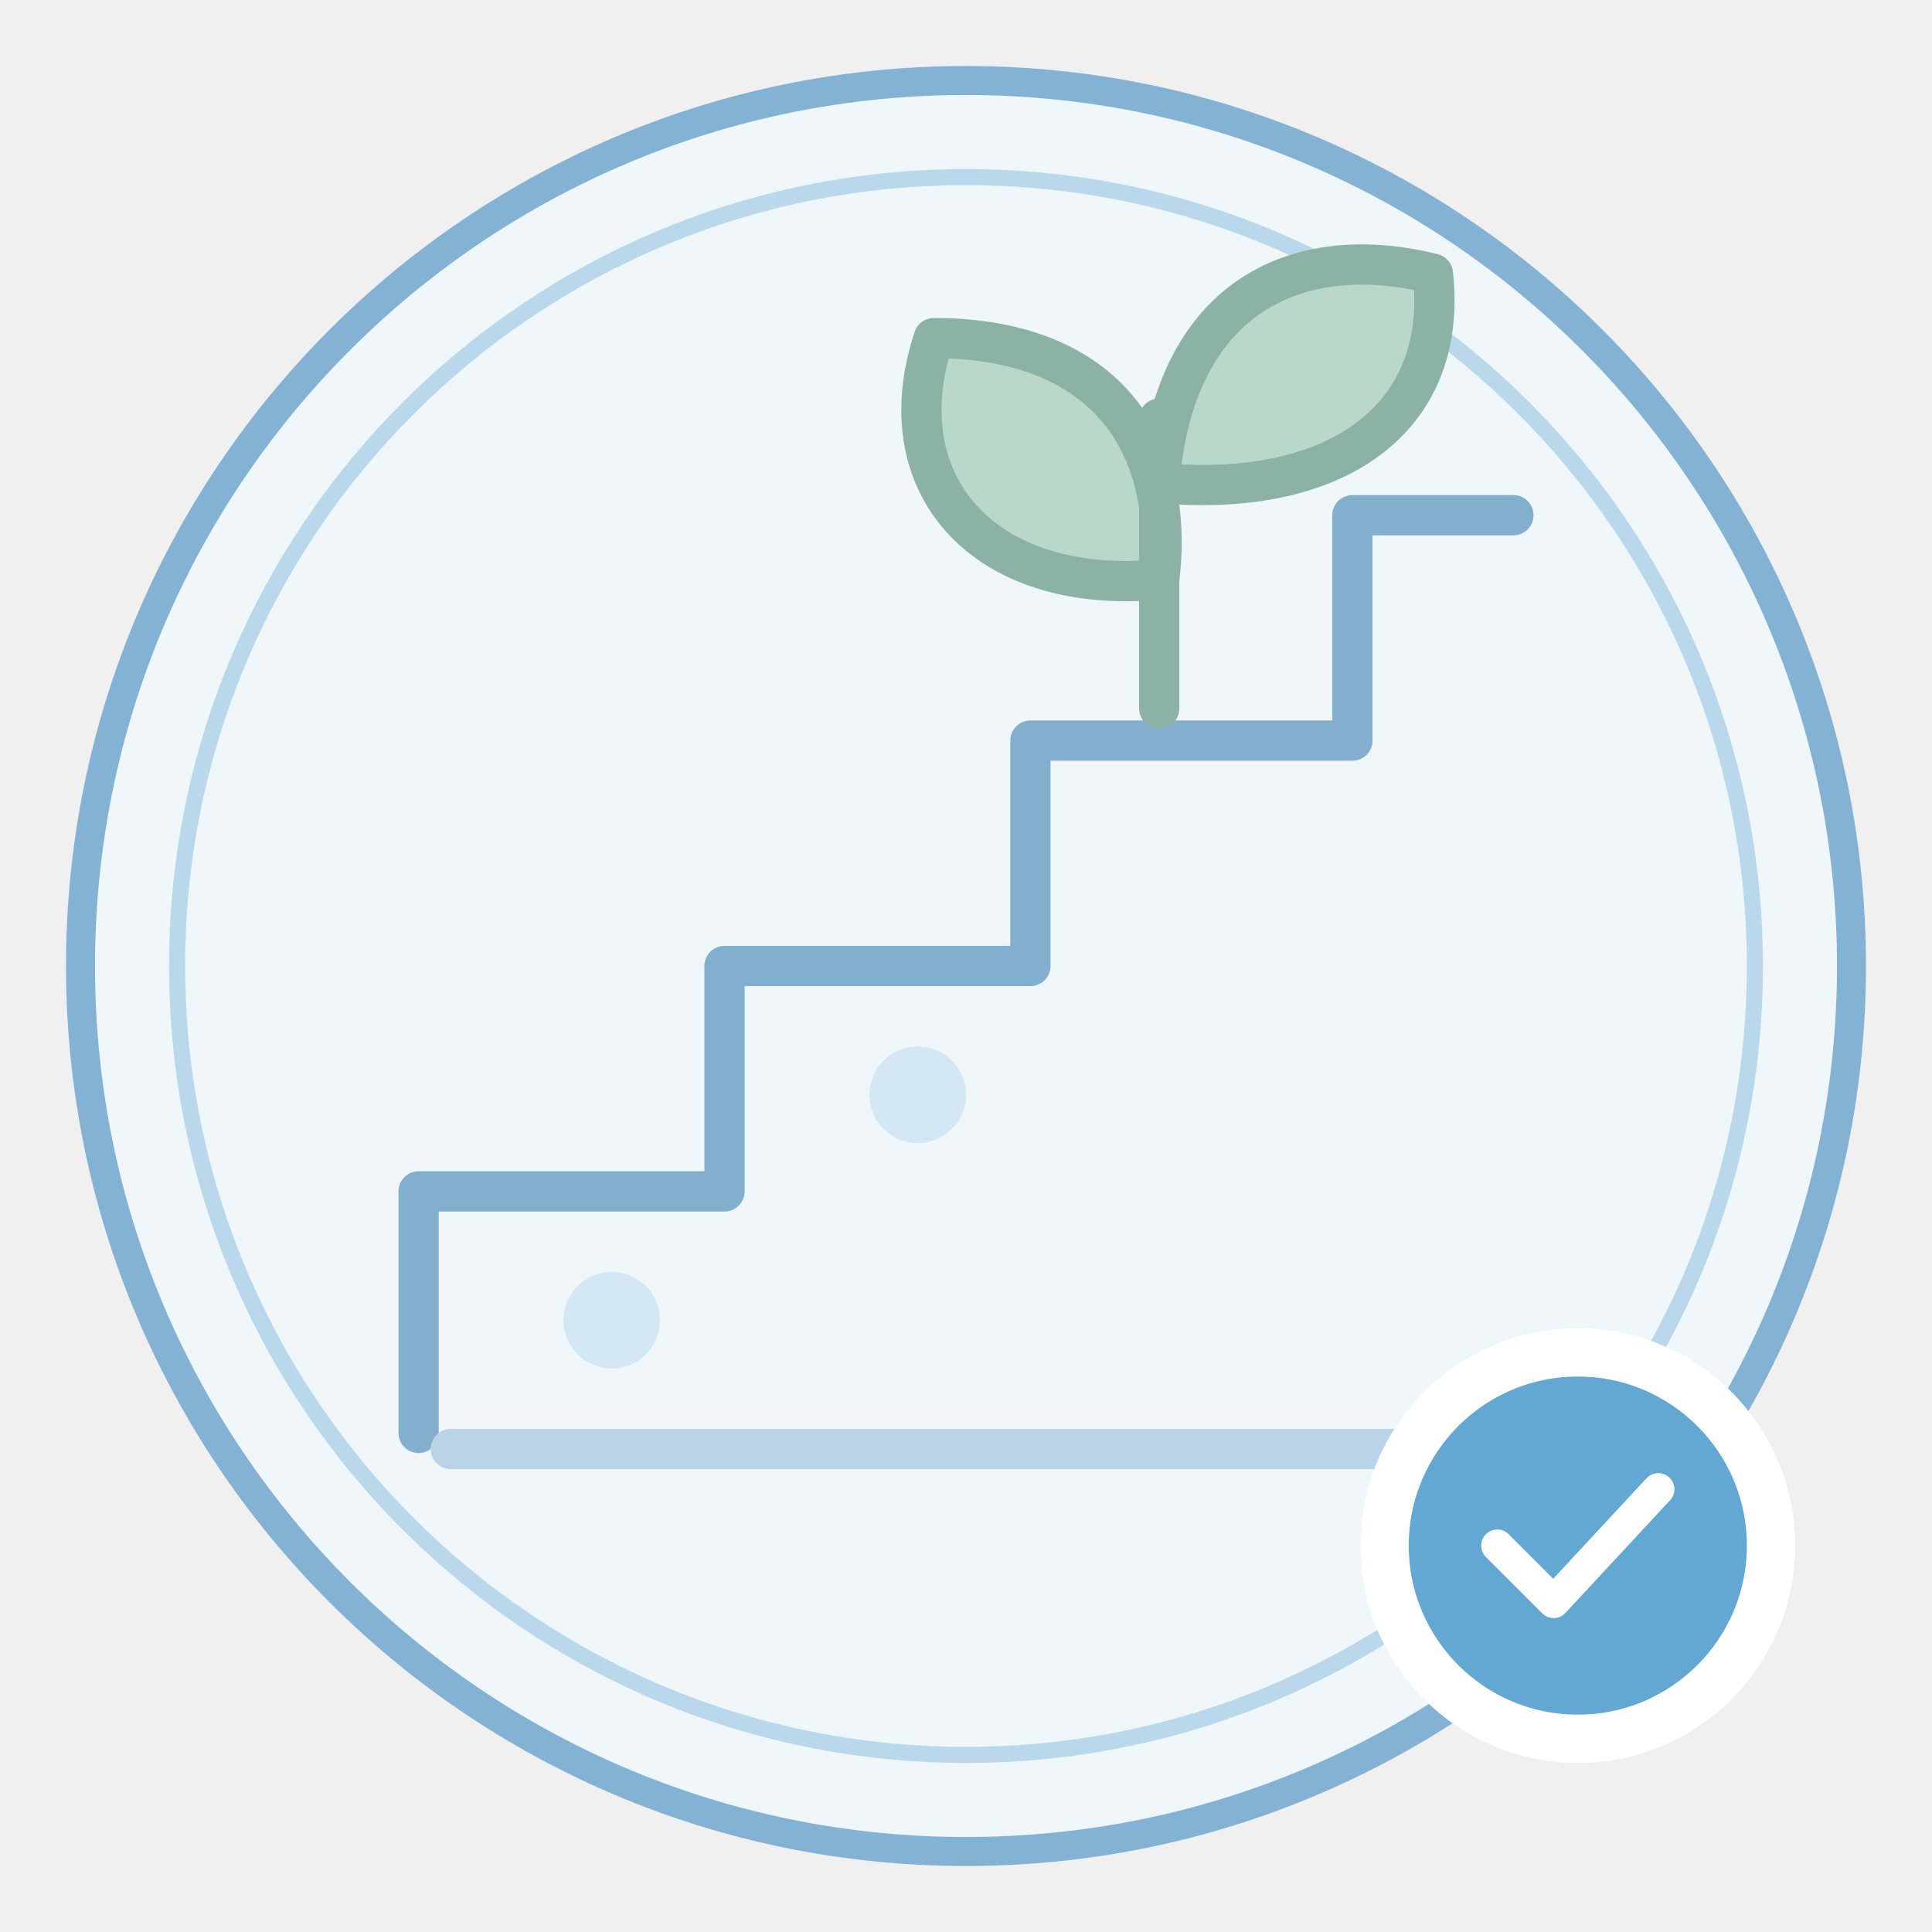
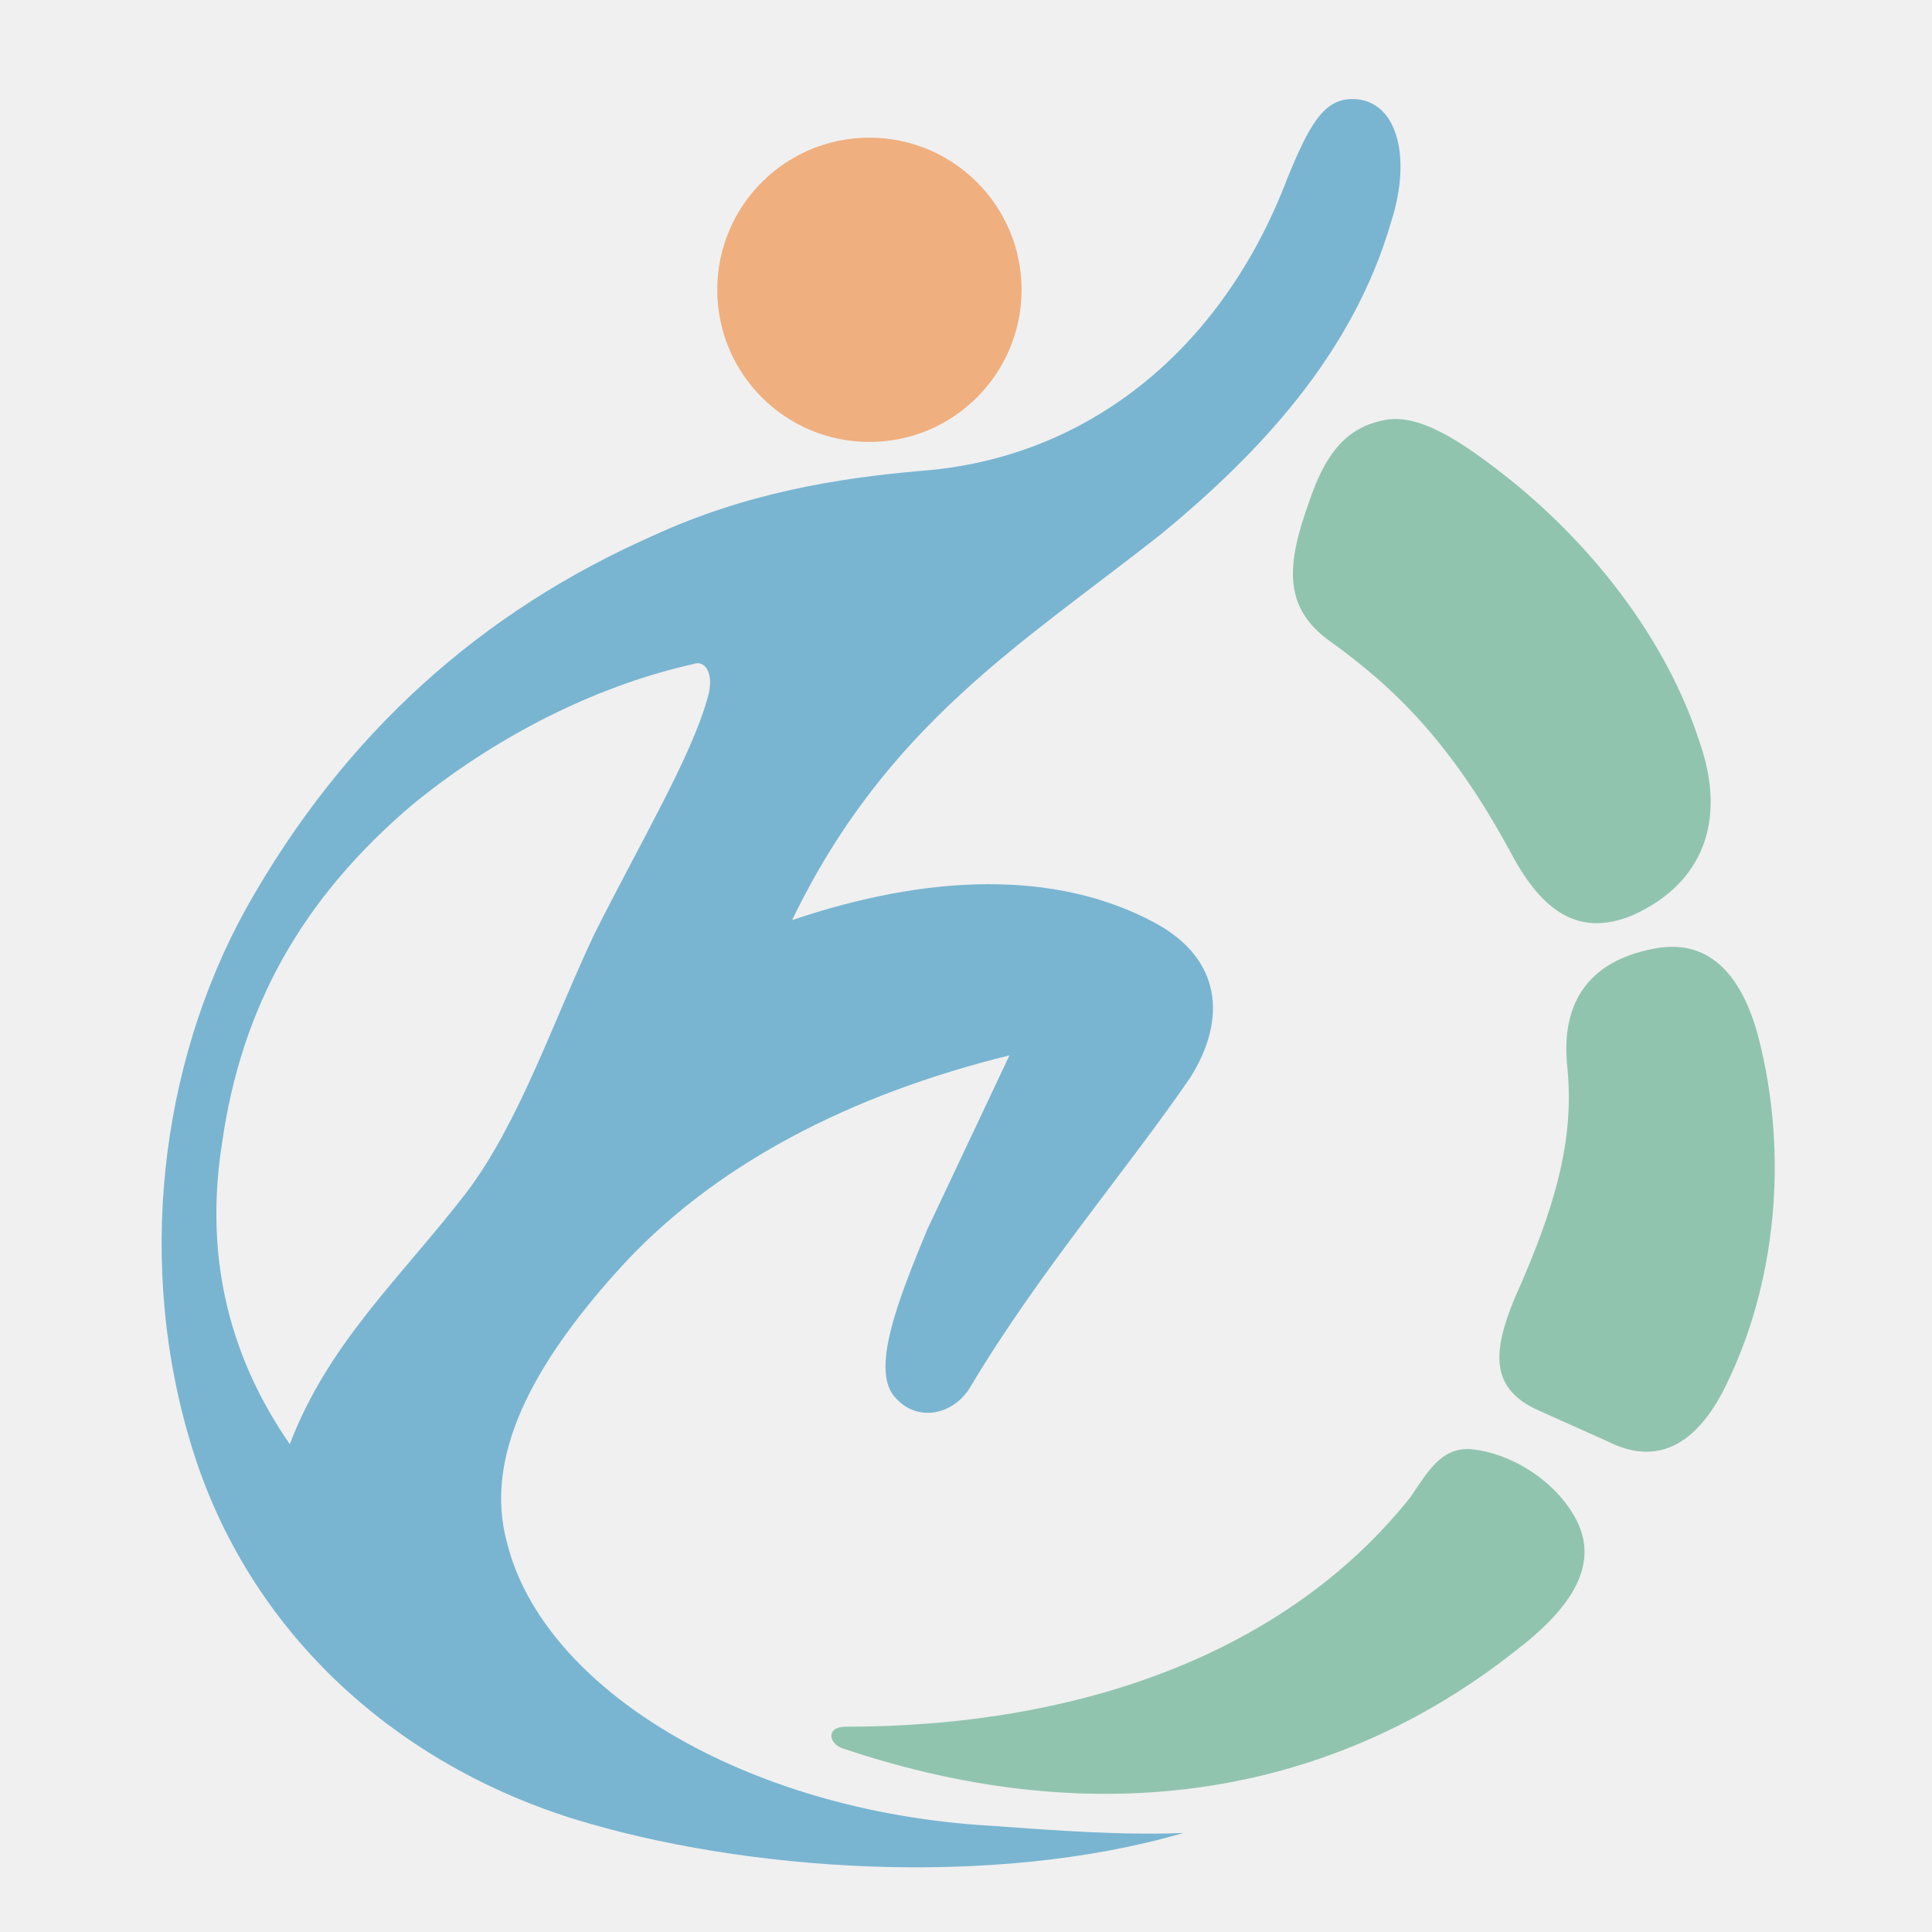
- <svg xmlns="http://www.w3.org/2000/svg" viewBox="0 0 120 120" fill="none">
-   <circle cx="60" cy="60" r="55" fill="#f0f7fb" stroke="#84b2d4" stroke-width="1.8" />
-   <circle cx="60" cy="60" r="49" stroke="#bad8eb" stroke-width="1" />
-   <g stroke="#739abc" stroke-width="2.5" stroke-linecap="round" stroke-linejoin="round">
-     <path d="M26 89V74h19V60h19V46h20V32h10" stroke="#83afce" />
-     <path d="M28 90h60" stroke="#bad3e6" />
-     <path d="M72 44V26m0 10c-11 1-17-6-14-15 11 0 15 7 14 15Zm0-6c1-12 9-15 17-13 1 9-6 14-17 13Z" fill="#bad7cc" stroke="#8cb2a5" />
-     <circle cx="38" cy="82" r="3" fill="#d3e7f4" stroke="none" />
-     <circle cx="57" cy="68" r="3" fill="#d3e7f4" stroke="none" />
-   </g>
-   <circle cx="98" cy="96" r="12" fill="#63a8d2" stroke="#fff" stroke-width="3" />
-   <path d="m93 96 3.5 3.5 6.5-7" stroke="#fff" stroke-width="2" stroke-linecap="round" stroke-linejoin="round" />
+ <svg xmlns="http://www.w3.org/2000/svg" viewBox="240 210 800 800" fill="none">
+   <circle cx="600" cy="330" r="63" fill="#efaf7f" />
+   <path fill="#79b5d1" fill-rule="evenodd" d="M800 251C818 251 825 274 816 302C800 357 761 398 721 431C664 476 607 510 568 591C624 572 677 570 718 592C746 607 748 632 733 656C707 694 670 737 642 784C635 796 620 799 611 789C600 778 612 748 624 719L658 647C593 663 535 692 495 737C461 775 440 813 450 849C465 909 548 960 650 966C678 968 704 970 730 969C651 992 548 985 477 963C401 939 343 884 320 811C296 735 306 651 342 586C383 513 440 463 510 432C549 414 587 408 621 405C690 400 746 355 773 284C782 262 788 251 800 251ZM527 485C491 493 449 512 411 543C365 582 340 627 332 683C325 727 333 769 360 808C376 766 406 739 433 704C455 675 469 633 486 597C505 559 526 524 533 499C536 489 532 483 527 485Z" />
+   <path fill="#91c4af" d="M813 384C827 381 844 392 862 406C898 434 930 474 944 518C955 550 945 576 916 589C892 599 877 585 865 562C841 518 818 495 790 475C771 461 773 443 782 418C789 397 798 387 813 384Z" />
+   <path fill="#91c4af" d="M924 603C947 598 961 613 968 639C981 689 975 742 955 783C944 806 928 818 906 807L877 794C857 785 858 770 867 748C884 710 892 682 889 652C886 624 899 608 924 603Z" />
+   <path fill="#91c4af" d="M848 810C864 811 883 822 892 838C904 859 888 878 867 894C792 953 696 970 589 934C583 932 582 925 590 925C688 925 773 894 824 830C832 818 837 810 848 810Z" />
</svg>
